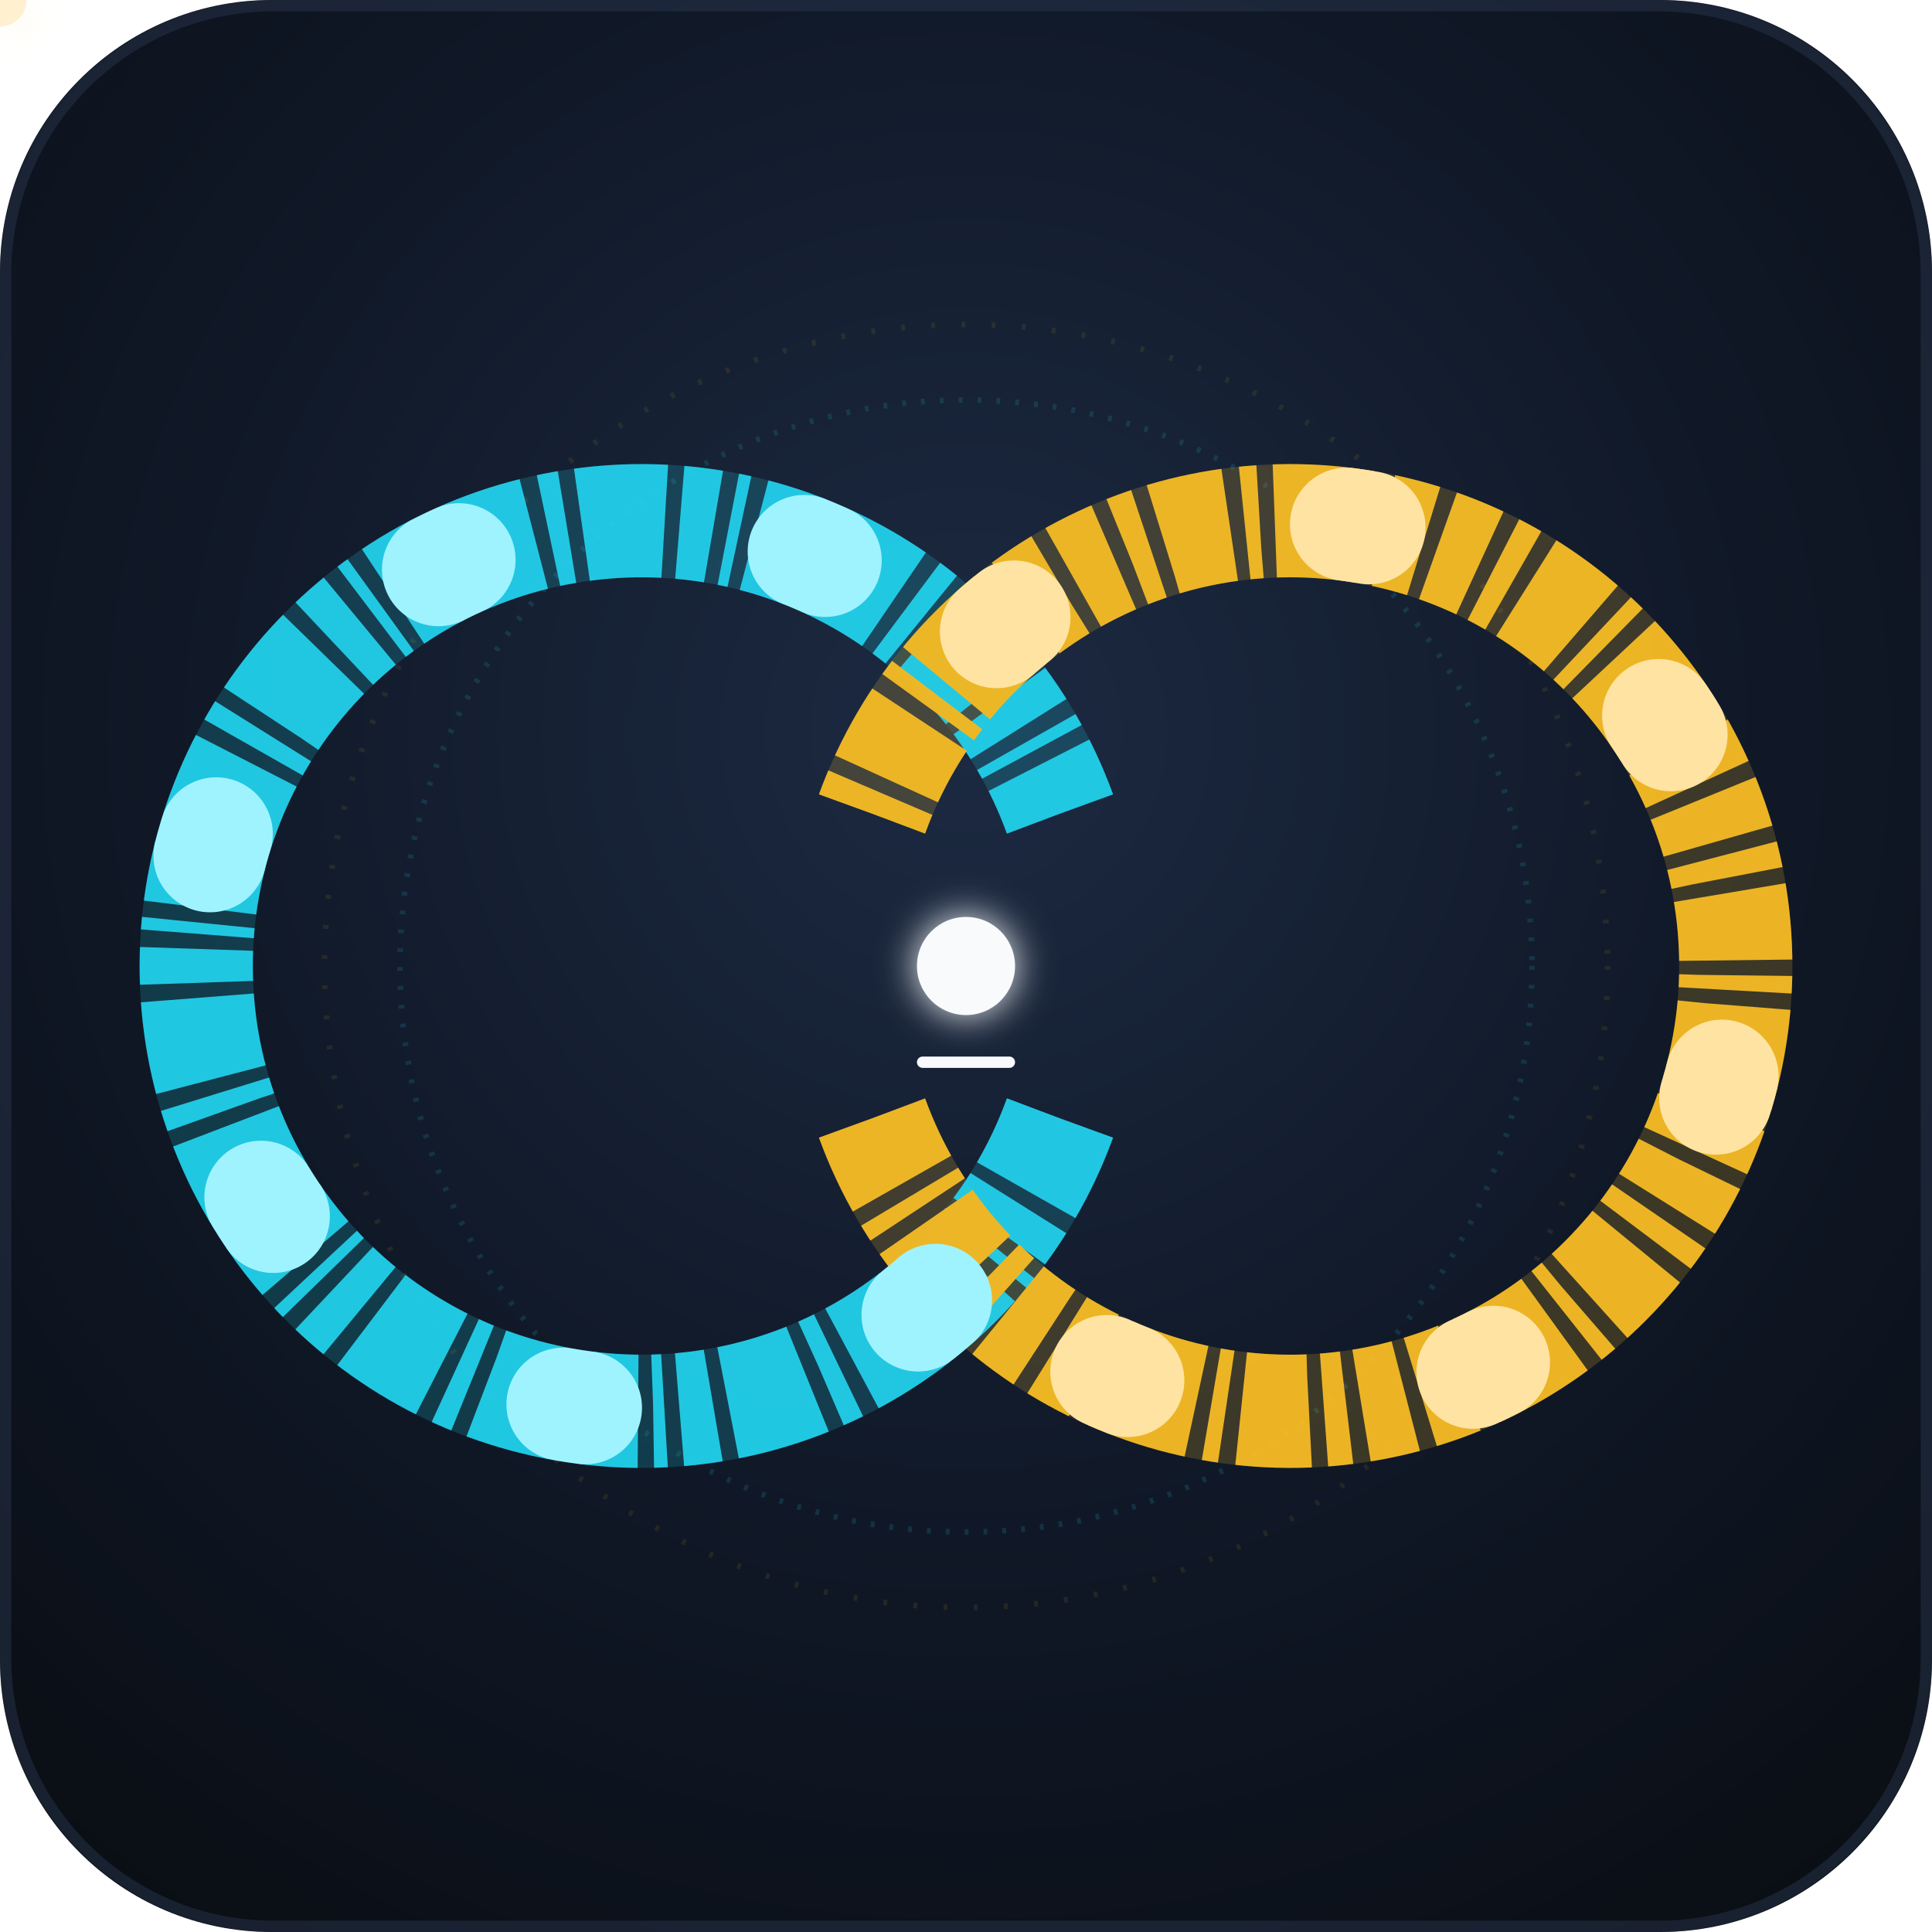
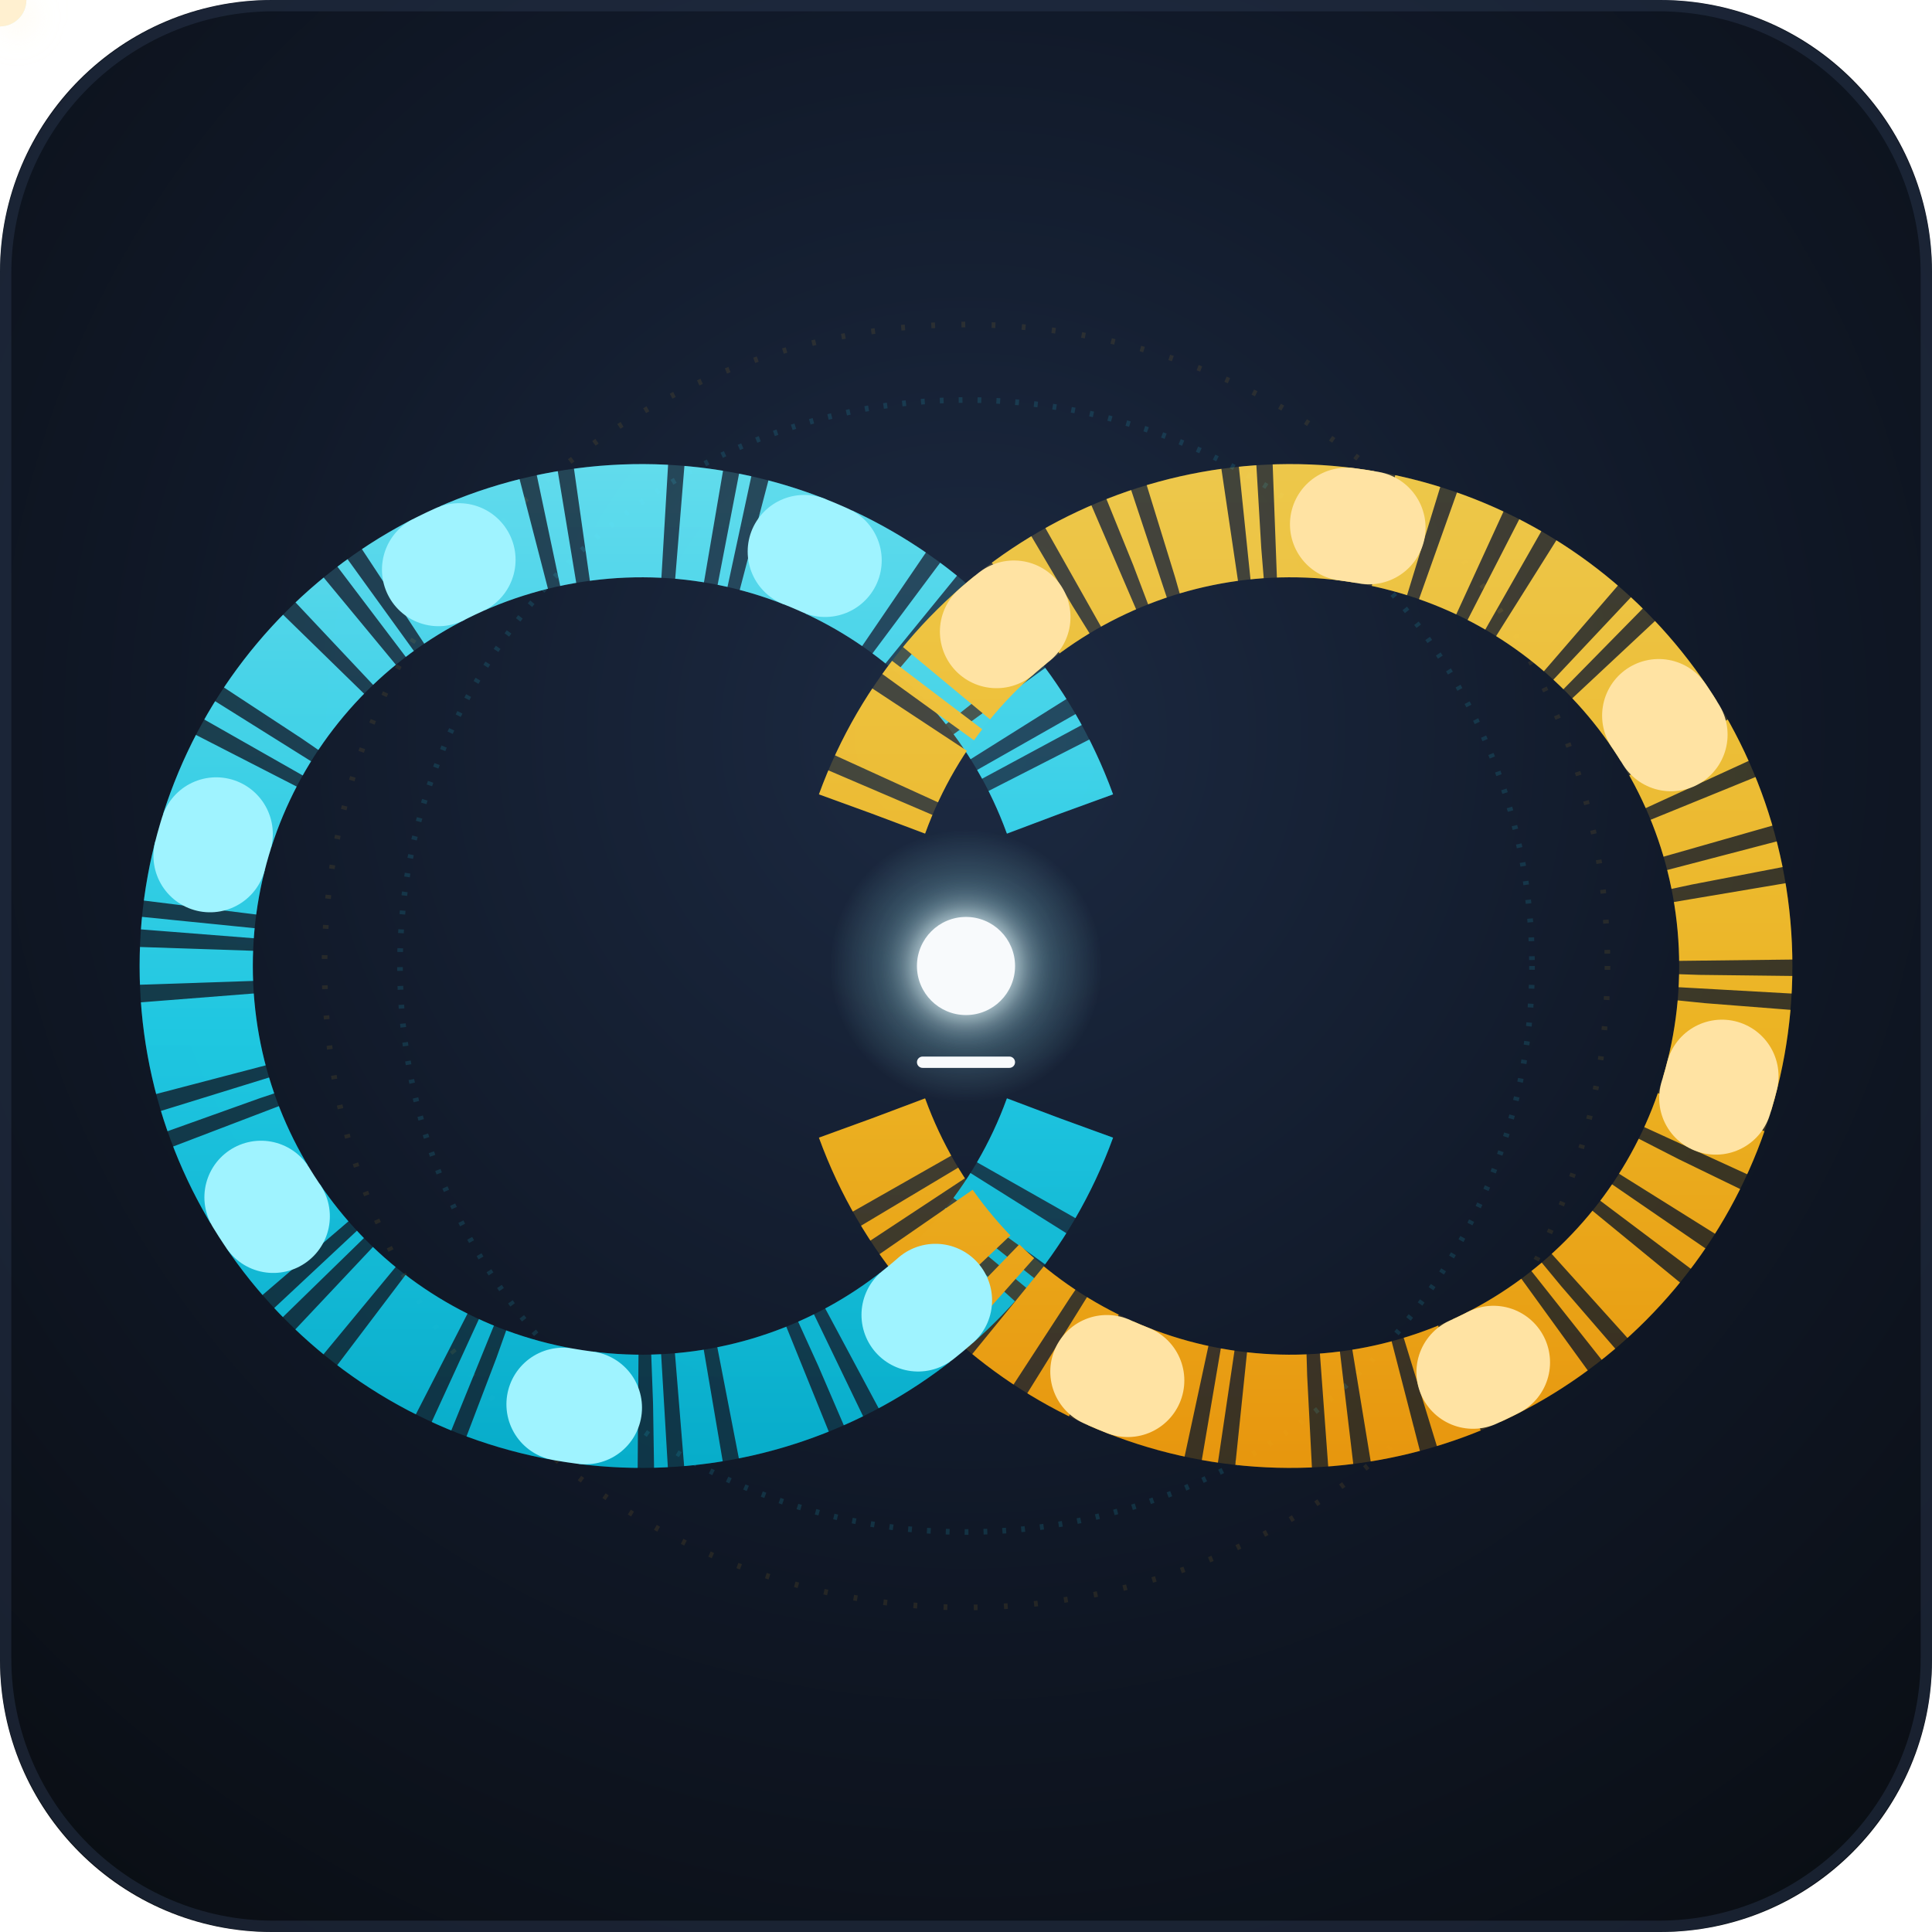
<svg xmlns="http://www.w3.org/2000/svg" width="512" height="512" viewBox="0 0 512 512" role="img" aria-label="Everlasting 动效方案八:数字信号">
  <defs>
    <radialGradient id="tile" cx="0.5" cy="0.38" r="0.75">
      <stop offset="0" stop-color="#1c2a42" />
      <stop offset="0.55" stop-color="#101827" />
      <stop offset="1" stop-color="#0a0e14" />
    </radialGradient>
    <filter id="glowDot" x="-350%" y="-350%" width="800%" height="800%">
      <feGaussianBlur stdDeviation="5" result="b" />
      <feMerge>
        <feMergeNode in="b" />
        <feMergeNode in="SourceGraphic" />
      </feMerge>
    </filter>
+     <linearGradient id="gc" gradientUnits="userSpaceOnUse" x1="0" y1="122" x2="0" y2="392">
+       <stop offset="0" stop-color="#67e8f9" />
+       <stop offset="0.55" stop-color="#22d3ee" />
+       <stop offset="1" stop-color="#06b6d4" />
+     </linearGradient>
+     <linearGradient id="ga" gradientUnits="userSpaceOnUse" x1="0" y1="122" x2="0" y2="392">
+       <stop offset="0" stop-color="#fcd34d" />
+       <stop offset="0.55" stop-color="#fbbf24" />
+       <stop offset="1" stop-color="#f59e0b" />
+     </linearGradient>
+     <radialGradient id="gl">
+       <stop offset="0" stop-color="#a5f3fc" stop-opacity="0.8" />
+       <stop offset="0.45" stop-color="#a5f3fc" stop-opacity="0.3" />
+       <stop offset="1" stop-color="#a5f3fc" stop-opacity="0" />
+     </radialGradient>
  </defs>
  <rect width="512" height="512" rx="72" fill="url(#tile)" />
  <rect x="1.5" y="1.5" width="509" height="509" rx="71" fill="none" stroke="#2a3850" stroke-width="3" opacity="0.45" />
  <circle cx="256" cy="256" r="150" fill="none" stroke="#22d3ee" stroke-width="1.5" stroke-dasharray="1 4" opacity="0.14">
    <animateTransform attributeName="transform" type="rotate" from="0 256 256" to="360 256 256" dur="24s" repeatCount="indefinite" />
  </circle>
  <circle cx="256" cy="256" r="170" fill="none" stroke="#fbbf24" stroke-width="1.5" stroke-dasharray="1 7" opacity="0.09">
    <animateTransform attributeName="transform" type="rotate" from="0 256 256" to="-360 256 256" dur="34s" repeatCount="indefinite" />
  </circle>
  <g fill="none" stroke-width="30" stroke-linecap="butt" opacity="0.1">
-     <path d="M 280.88 215.64 A 118 118 0 1 0 280.88 296.36" stroke="#22d3ee" />
-     <path d="M 231.12 215.64 A 118 118 0 1 1 231.12 296.36" stroke="#fbbf24" />
+     <path d="M 280.88 215.64 A 118 118 0 1 0 280.88 296.36" stroke="url(#gc)" />
+     <path d="M 231.12 215.64 A 118 118 0 1 1 231.12 296.36" stroke="url(#ga)" />
  </g>
  <g fill="none" stroke-width="30" stroke-linecap="butt">
-     <path d="M 280.88 215.64 A 118 118 0 1 0 280.88 296.36" stroke="#22d3ee" opacity="0.1">
+     <path d="M 280.88 215.64 A 118 118 0 1 0 280.88 296.36" stroke="url(#gc)" opacity="0.1">
      <animate attributeName="opacity" values="0.08;0.18;0.1;0.16;0.08" keyTimes="0;0.18;0.4;0.62;1" calcMode="discrete" dur="1.3s" repeatCount="indefinite" />
    </path>
-     <path d="M 231.12 215.64 A 118 118 0 1 1 231.12 296.36" stroke="#fbbf24" opacity="0.1">
+     <path d="M 231.12 215.64 A 118 118 0 1 1 231.12 296.36" stroke="url(#ga)" opacity="0.1">
      <animate attributeName="opacity" values="0.16;0.08;0.14;0.09;0.16" keyTimes="0;0.25;0.5;0.75;1" calcMode="discrete" dur="1.7s" repeatCount="indefinite" />
    </path>
  </g>
  <g fill="none" stroke-width="30" stroke-linecap="butt" opacity="0.92">
-     <path pathLength="100" d="M 280.88 215.64 A 118 118 0 1 0 280.88 296.36" stroke="#22d3ee" stroke-dasharray="14 4 3 4 9 4 22 4 5 4 20 7" stroke-dashoffset="0">
+     <path pathLength="100" d="M 280.88 215.64 A 118 118 0 1 0 280.88 296.36" stroke="url(#gc)" stroke-dasharray="14 4 3 4 9 4 22 4 5 4 20 7" stroke-dashoffset="0">
      <animate attributeName="stroke-dashoffset" values="0;-100" dur="9s" repeatCount="indefinite" />
    </path>
-     <path pathLength="100" d="M 231.12 215.64 A 118 118 0 1 1 231.12 296.36" stroke="#fbbf24" stroke-dasharray="6 4 18 4 4 4 24 5 11 4 12 4" stroke-dashoffset="0">
+     <path pathLength="100" d="M 231.12 215.64 A 118 118 0 1 1 231.12 296.36" stroke="url(#ga)" stroke-dasharray="6 4 18 4 4 4 24 5 11 4 12 4" stroke-dashoffset="0">
      <animate attributeName="stroke-dashoffset" values="0;100" dur="11s" repeatCount="indefinite" />
    </path>
  </g>
  <path id="motA" d="M 231.12 296.36 A 118 118 0 1 0 231.12 215.64" fill="none" stroke="none" />
  <g fill="none" stroke-width="30" stroke-linecap="round">
    <path pathLength="100" d="M 280.88 215.64 A 118 118 0 1 0 280.88 296.36" stroke="#9ff3ff" stroke-dasharray="6 94" stroke-dashoffset="6">
      <animate attributeName="stroke-dashoffset" values="6;-94" dur="2.4s" repeatCount="indefinite" />
    </path>
    <path pathLength="100" d="M 231.12 296.36 A 118 118 0 1 0 231.12 215.64" stroke="#ffe3a3" stroke-dasharray="6 94" stroke-dashoffset="6">
      <animate attributeName="stroke-dashoffset" values="6;-94" dur="2.4s" begin="-1.2s" repeatCount="indefinite" />
    </path>
  </g>
  <g filter="url(#glowDot)">
    <circle r="7" fill="#dffbff">
      <animateMotion dur="2.4s" repeatCount="indefinite">
        <mpath href="#loopC" />
      </animateMotion>
    </circle>
    <circle r="7" fill="#fff0d0">
      <animateMotion dur="2.4s" begin="-1.2s" repeatCount="indefinite">
        <mpath href="#motA" />
      </animateMotion>
    </circle>
  </g>
  <path id="loopC" d="M 280.88 215.64 A 118 118 0 1 0 280.88 296.36" fill="none" stroke="none" />
  <path id="loopA" d="M 231.12 215.64 A 118 118 0 1 1 231.12 296.36" fill="none" stroke="none" />
+   <circle cx="256" cy="256" r="36" fill="url(#gl)" opacity="1">
+     <animate attributeName="opacity" values="0.8;0.08" keyTimes="0;0.55" calcMode="discrete" dur="1.1s" repeatCount="indefinite" />
+   </circle>
  <circle cx="256" cy="256" r="13" fill="#f8fafc" filter="url(#glowDot)">
    <animate attributeName="opacity" values="1;0.12" keyTimes="0;0.55" calcMode="discrete" dur="1.1s" repeatCount="indefinite" />
  </circle>
  <rect x="243" y="280" width="26" height="3" rx="1.5" fill="#f8fafc" opacity="1">
    <animate attributeName="opacity" values="0.85;0.1" keyTimes="0;0.55" calcMode="discrete" dur="1.1s" repeatCount="indefinite" />
  </rect>
</svg>
